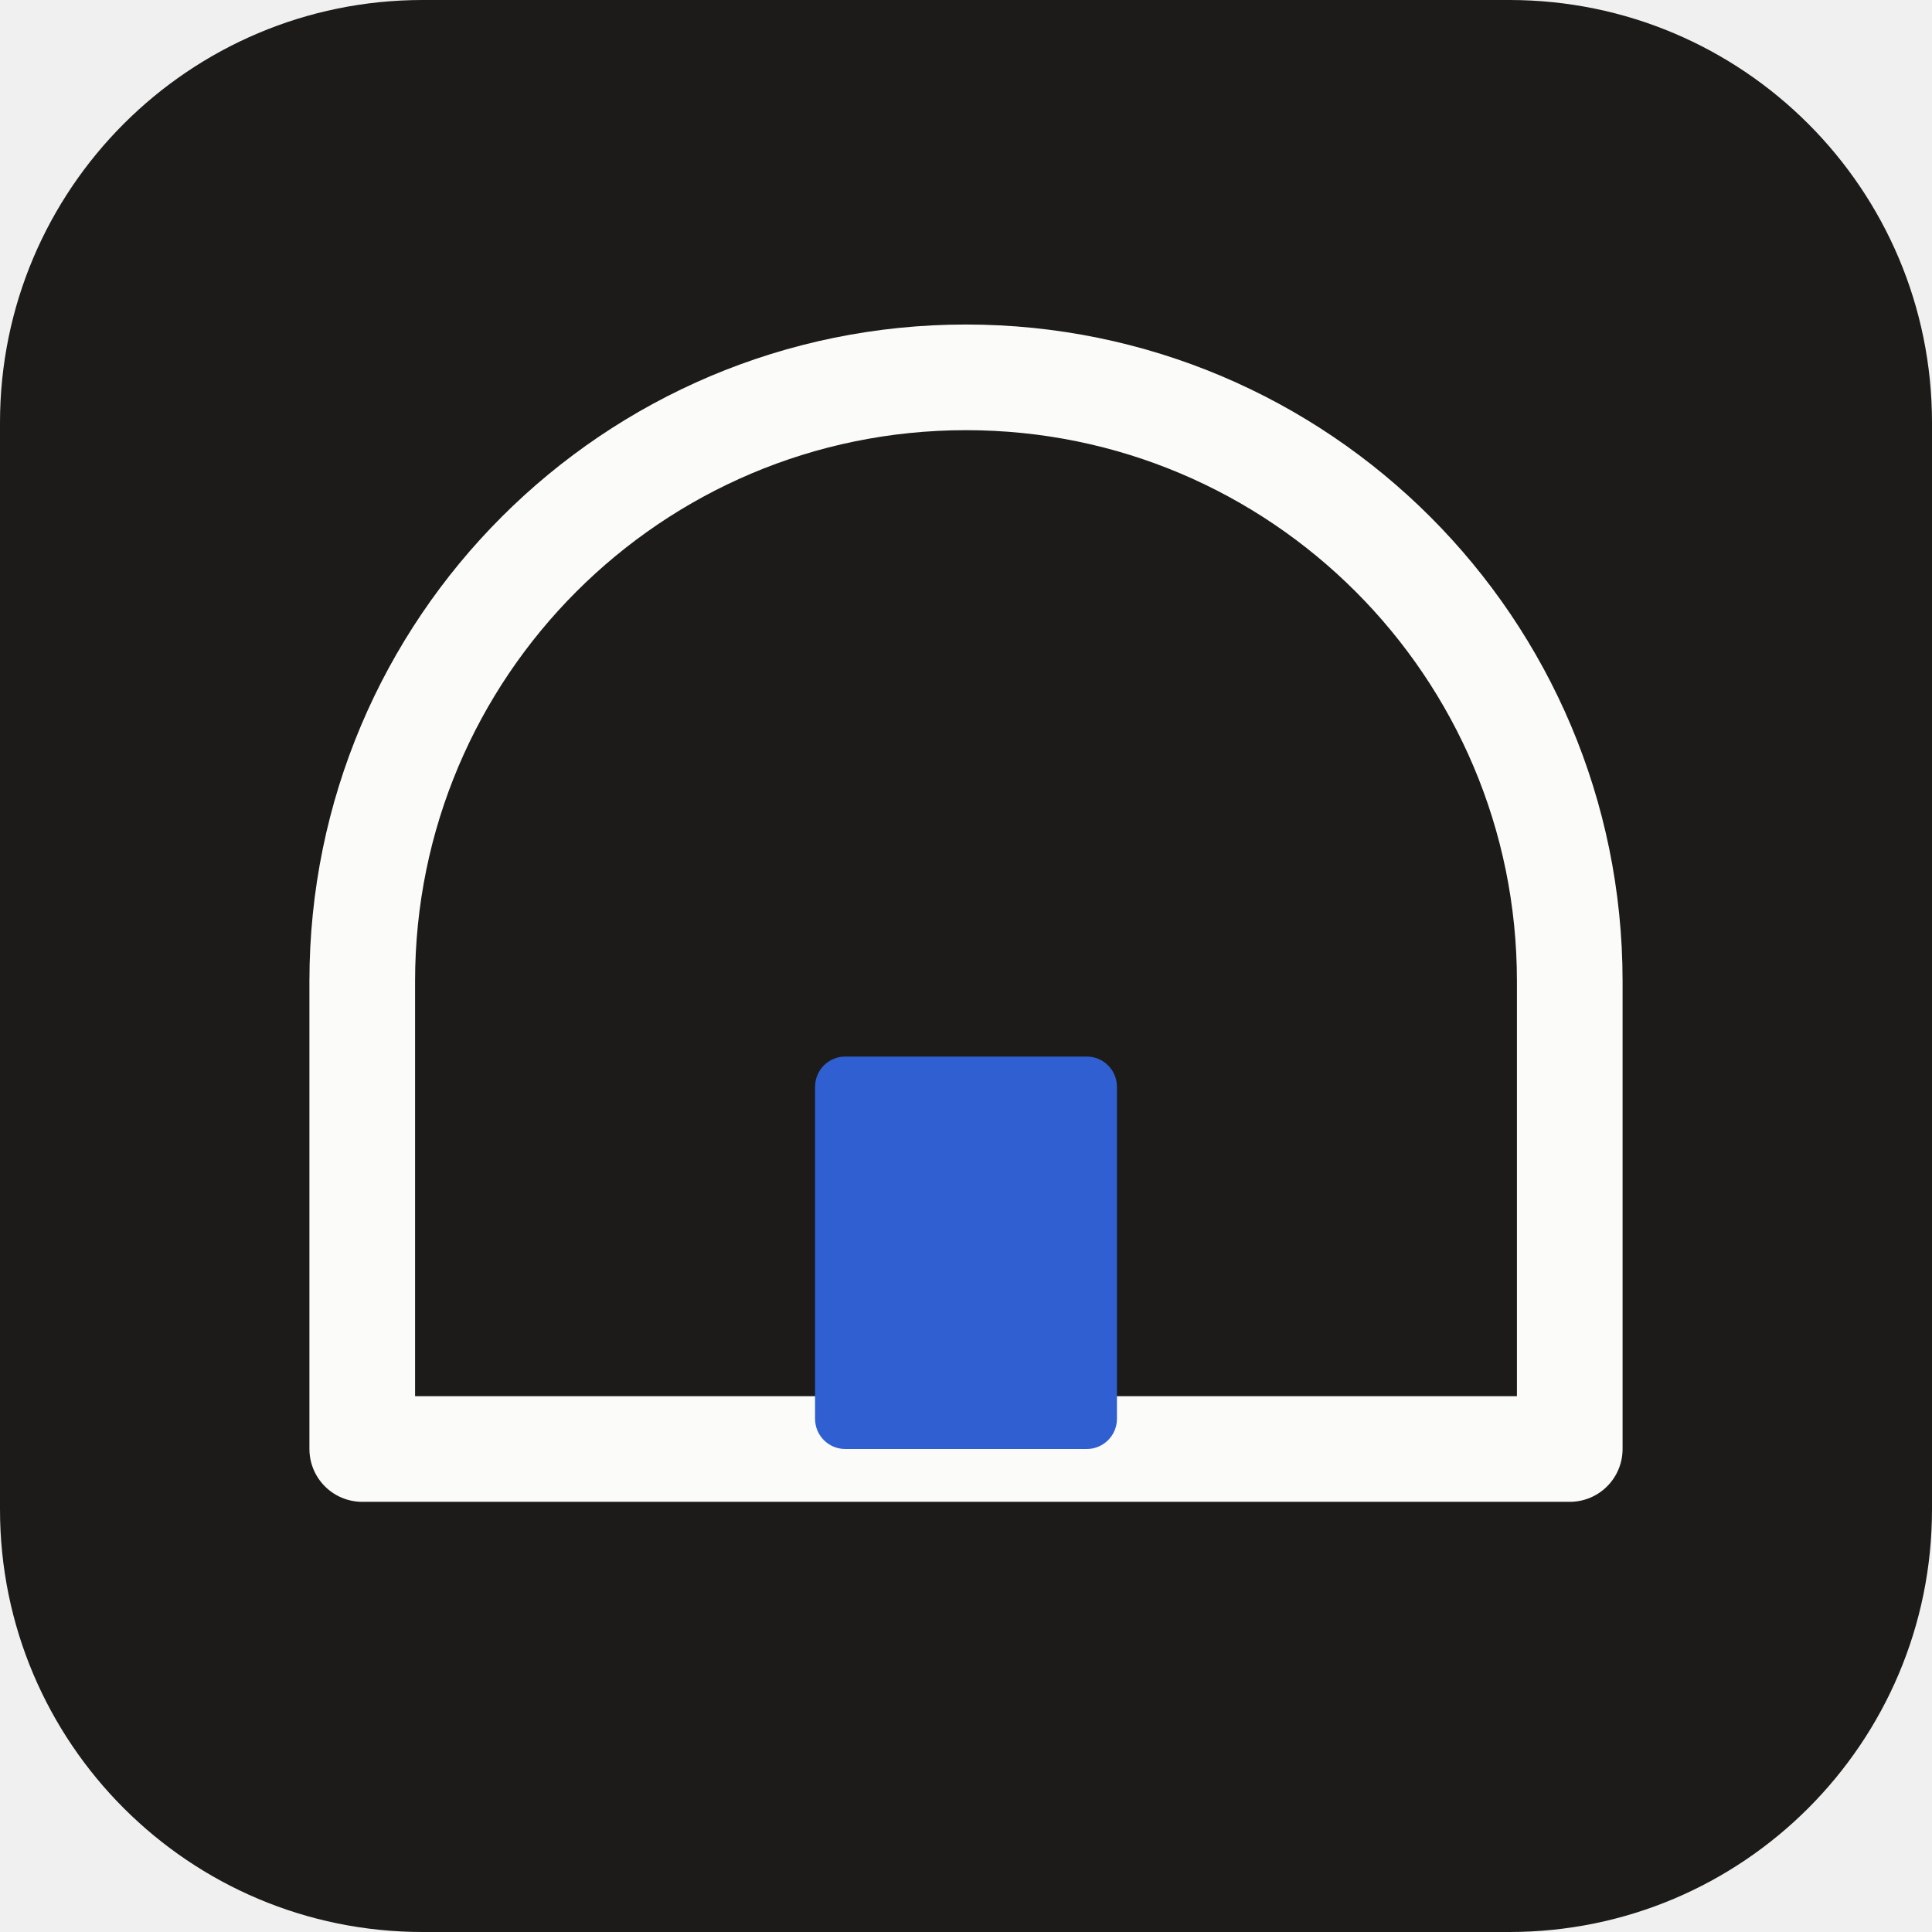
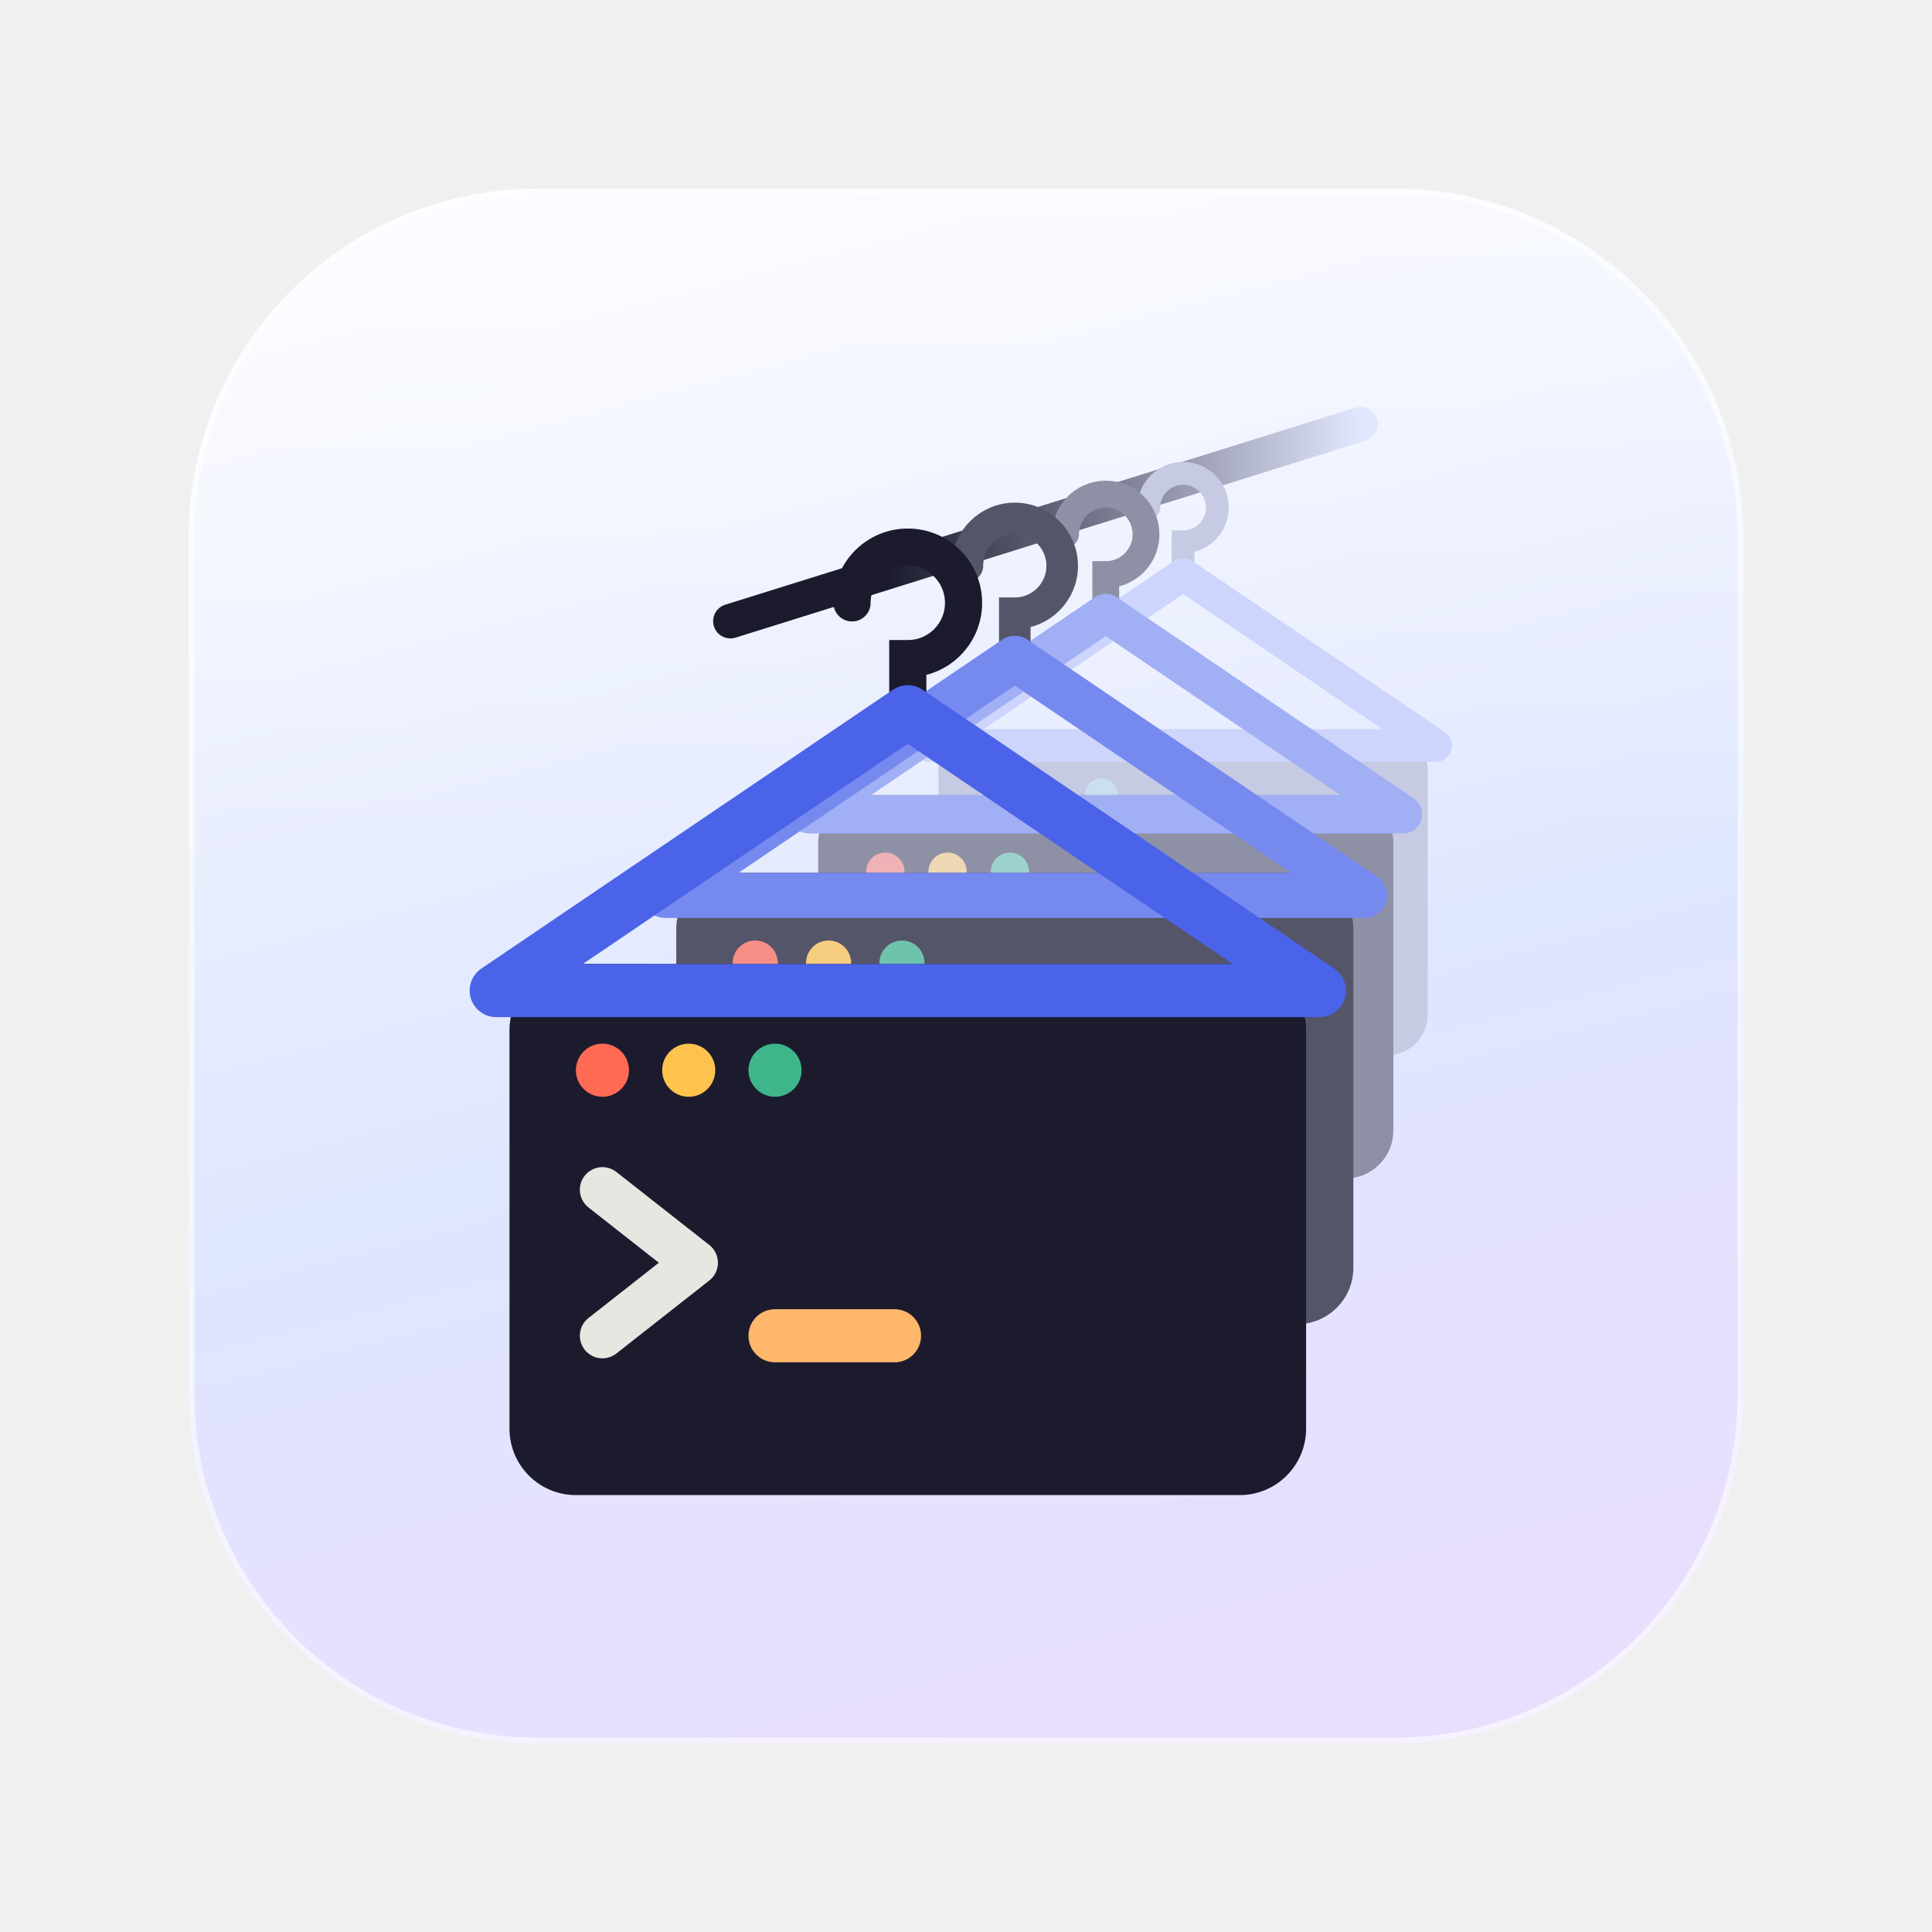
- <svg xmlns="http://www.w3.org/2000/svg" viewBox="0 0 1024 1024" width="1024" height="1024">
-   <rect width="1024" height="1024" rx="224" fill="#1c1b19" />
-   <path d="M192 768 V520 a320 320 0 0 1 640 0 V768 Z" fill="none" stroke="#fbfbfa" stroke-width="56" stroke-linejoin="round" />
-   <rect x="432" y="560" width="160" height="208" rx="16" fill="#2f5fd0" />
+ <svg xmlns="http://www.w3.org/2000/svg" viewBox="0 0 1024 1024">
+   <defs>
+     <linearGradient id="tile" x1="0.37" y1="0" x2="0.63" y2="1">
+       <stop offset="0" stop-color="#f7f9ff" />
+       <stop offset="0.55" stop-color="#dfe6ff" />
+       <stop offset="1" stop-color="#e9defe" />
+     </linearGradient>
+     <linearGradient id="sheen" x1="0" y1="0" x2="0" y2="1">
+       <stop offset="0" stop-color="#ffffff" stop-opacity="0.45" />
+       <stop offset="0.42" stop-color="#ffffff" stop-opacity="0" />
+     </linearGradient>
+     <linearGradient id="hangar-rail" gradientUnits="userSpaceOnUse" x1="-13.362" y1="0" x2="34.096" y2="0">
+       <stop offset="0" stop-color="#1c1b2e" />
+       <stop offset="0.25" stop-color="#1c1b2e" />
+       <stop offset="1" stop-color="#e2e7ff" />
+     </linearGradient>
+   </defs>
+   <rect x="100" y="100" width="824" height="824" rx="185" fill="url(#tile)" />
+   <rect x="100" y="100" width="824" height="824" rx="185" fill="url(#sheen)" />
+   <rect x="101.5" y="101.5" width="821" height="821" rx="183.5" fill="none" stroke="#ffffff" stroke-opacity="0.6" stroke-width="3" />
+   <g transform="translate(100 100) scale(8.24)">
+     <g transform="translate(46.256 25.106) scale(0.854)">
+       <path d="M-13.362 3.178L34.096 -11.66" stroke="url(#hangar-rail)" stroke-width="2.6" stroke-linecap="round" />
+       <g data-hanger="3" transform="translate(20.734 -6.483) scale(0.614)">
+         <path d="M0 10v-4a4.2 4.2 0 1 0-4.2-4.2" fill="none" stroke="#c6cae2" stroke-width="2.8" stroke-linecap="round" />
+         <rect x="-30" y="29" width="60" height="40" rx="5" fill="#c6cae2" />
+         <path d="M0 10L-31 31H31Z" fill="none" stroke="#cdd5fc" stroke-width="4" stroke-linejoin="round" />
+         <circle cx="-23" cy="37" r="2" fill="#e6d6e7" />
+         <circle cx="-16.5" cy="37" r="2" fill="#e6e2e6" />
+         <circle cx="-10" cy="37" r="2" fill="#cbe0ef" />
+         <path d="M-23 46l7 5.5-7 5.5" fill="none" stroke="#e5e7f0" stroke-width="3.4" stroke-linecap="round" stroke-linejoin="round" />
+         <rect x="-12" y="55" width="13" height="4" rx="2" fill="#f4caa4" />
+       </g>
+       <g data-hanger="2" transform="translate(14.911 -4.662) scale(0.722)">
+         <path d="M0 10v-4a4.2 4.2 0 1 0-4.2-4.2" fill="none" stroke="#8e90a6" stroke-width="2.8" stroke-linecap="round" />
+         <rect x="-30" y="29" width="60" height="40" rx="5" fill="#8e90a6" />
+         <path d="M0 10L-31 31H31Z" fill="none" stroke="#a1aff5" stroke-width="4" stroke-linejoin="round" />
+         <circle cx="-23" cy="37" r="2" fill="#eeb2b6" />
+         <circle cx="-16.5" cy="37" r="2" fill="#eed8b3" />
+         <circle cx="-10" cy="37" r="2" fill="#9cd2cd" />
+         <path d="M-23 46l7 5.5-7 5.5" fill="none" stroke="#e6e6eb" stroke-width="3.4" stroke-linecap="round" stroke-linejoin="round" />
+         <rect x="-12" y="55" width="13" height="4" rx="2" fill="#c1c0d3" />
+       </g>
+       <g data-hanger="1" transform="translate(8.06 -2.52) scale(0.85)">
+         <path d="M0 10v-4a4.2 4.2 0 1 0-4.2-4.2" fill="none" stroke="#55556a" stroke-width="2.8" stroke-linecap="round" />
+         <rect x="-30" y="29" width="60" height="40" rx="5" fill="#55556a" />
+         <path d="M0 10L-31 31H31Z" fill="none" stroke="#7689ef" stroke-width="4" stroke-linejoin="round" />
+         <circle cx="-23" cy="37" r="2" fill="#f78e86" />
+         <circle cx="-16.5" cy="37" r="2" fill="#f7cd80" />
+         <circle cx="-10" cy="37" r="2" fill="#6ec3ac" />
+         <path d="M-23 46l7 5.5-7 5.5" fill="none" stroke="#e7e6e6" stroke-width="3.4" stroke-linecap="round" stroke-linejoin="round" />
+         <rect x="-12" y="55" width="13" height="4" rx="2" fill="#e56656" />
+       </g>
+       <g data-hanger="0" transform="translate(0 0) scale(1)">
+         <path d="M0 10v-4a4.2 4.2 0 1 0-4.2-4.2" fill="none" stroke="#1c1b2e" stroke-width="2.8" stroke-linecap="round" />
+         <rect x="-30" y="29" width="60" height="40" rx="5" fill="#1c1b2e" />
+         <path d="M0 10L-31 31H31Z" fill="none" stroke="#4a63e8" stroke-width="4" stroke-linejoin="round" />
+         <circle cx="-23" cy="37" r="2" fill="#ff6a55" />
+         <circle cx="-16.5" cy="37" r="2" fill="#ffc34d" />
+         <circle cx="-10" cy="37" r="2" fill="#3fb58a" />
+         <path d="M-23 46l7 5.5-7 5.5" fill="none" stroke="#e8e6e1" stroke-width="3.4" stroke-linecap="round" stroke-linejoin="round" />
+         <rect x="-12" y="55" width="13" height="4" rx="2" fill="#ffb86b" />
+       </g>
+     </g>
+   </g>
</svg>
